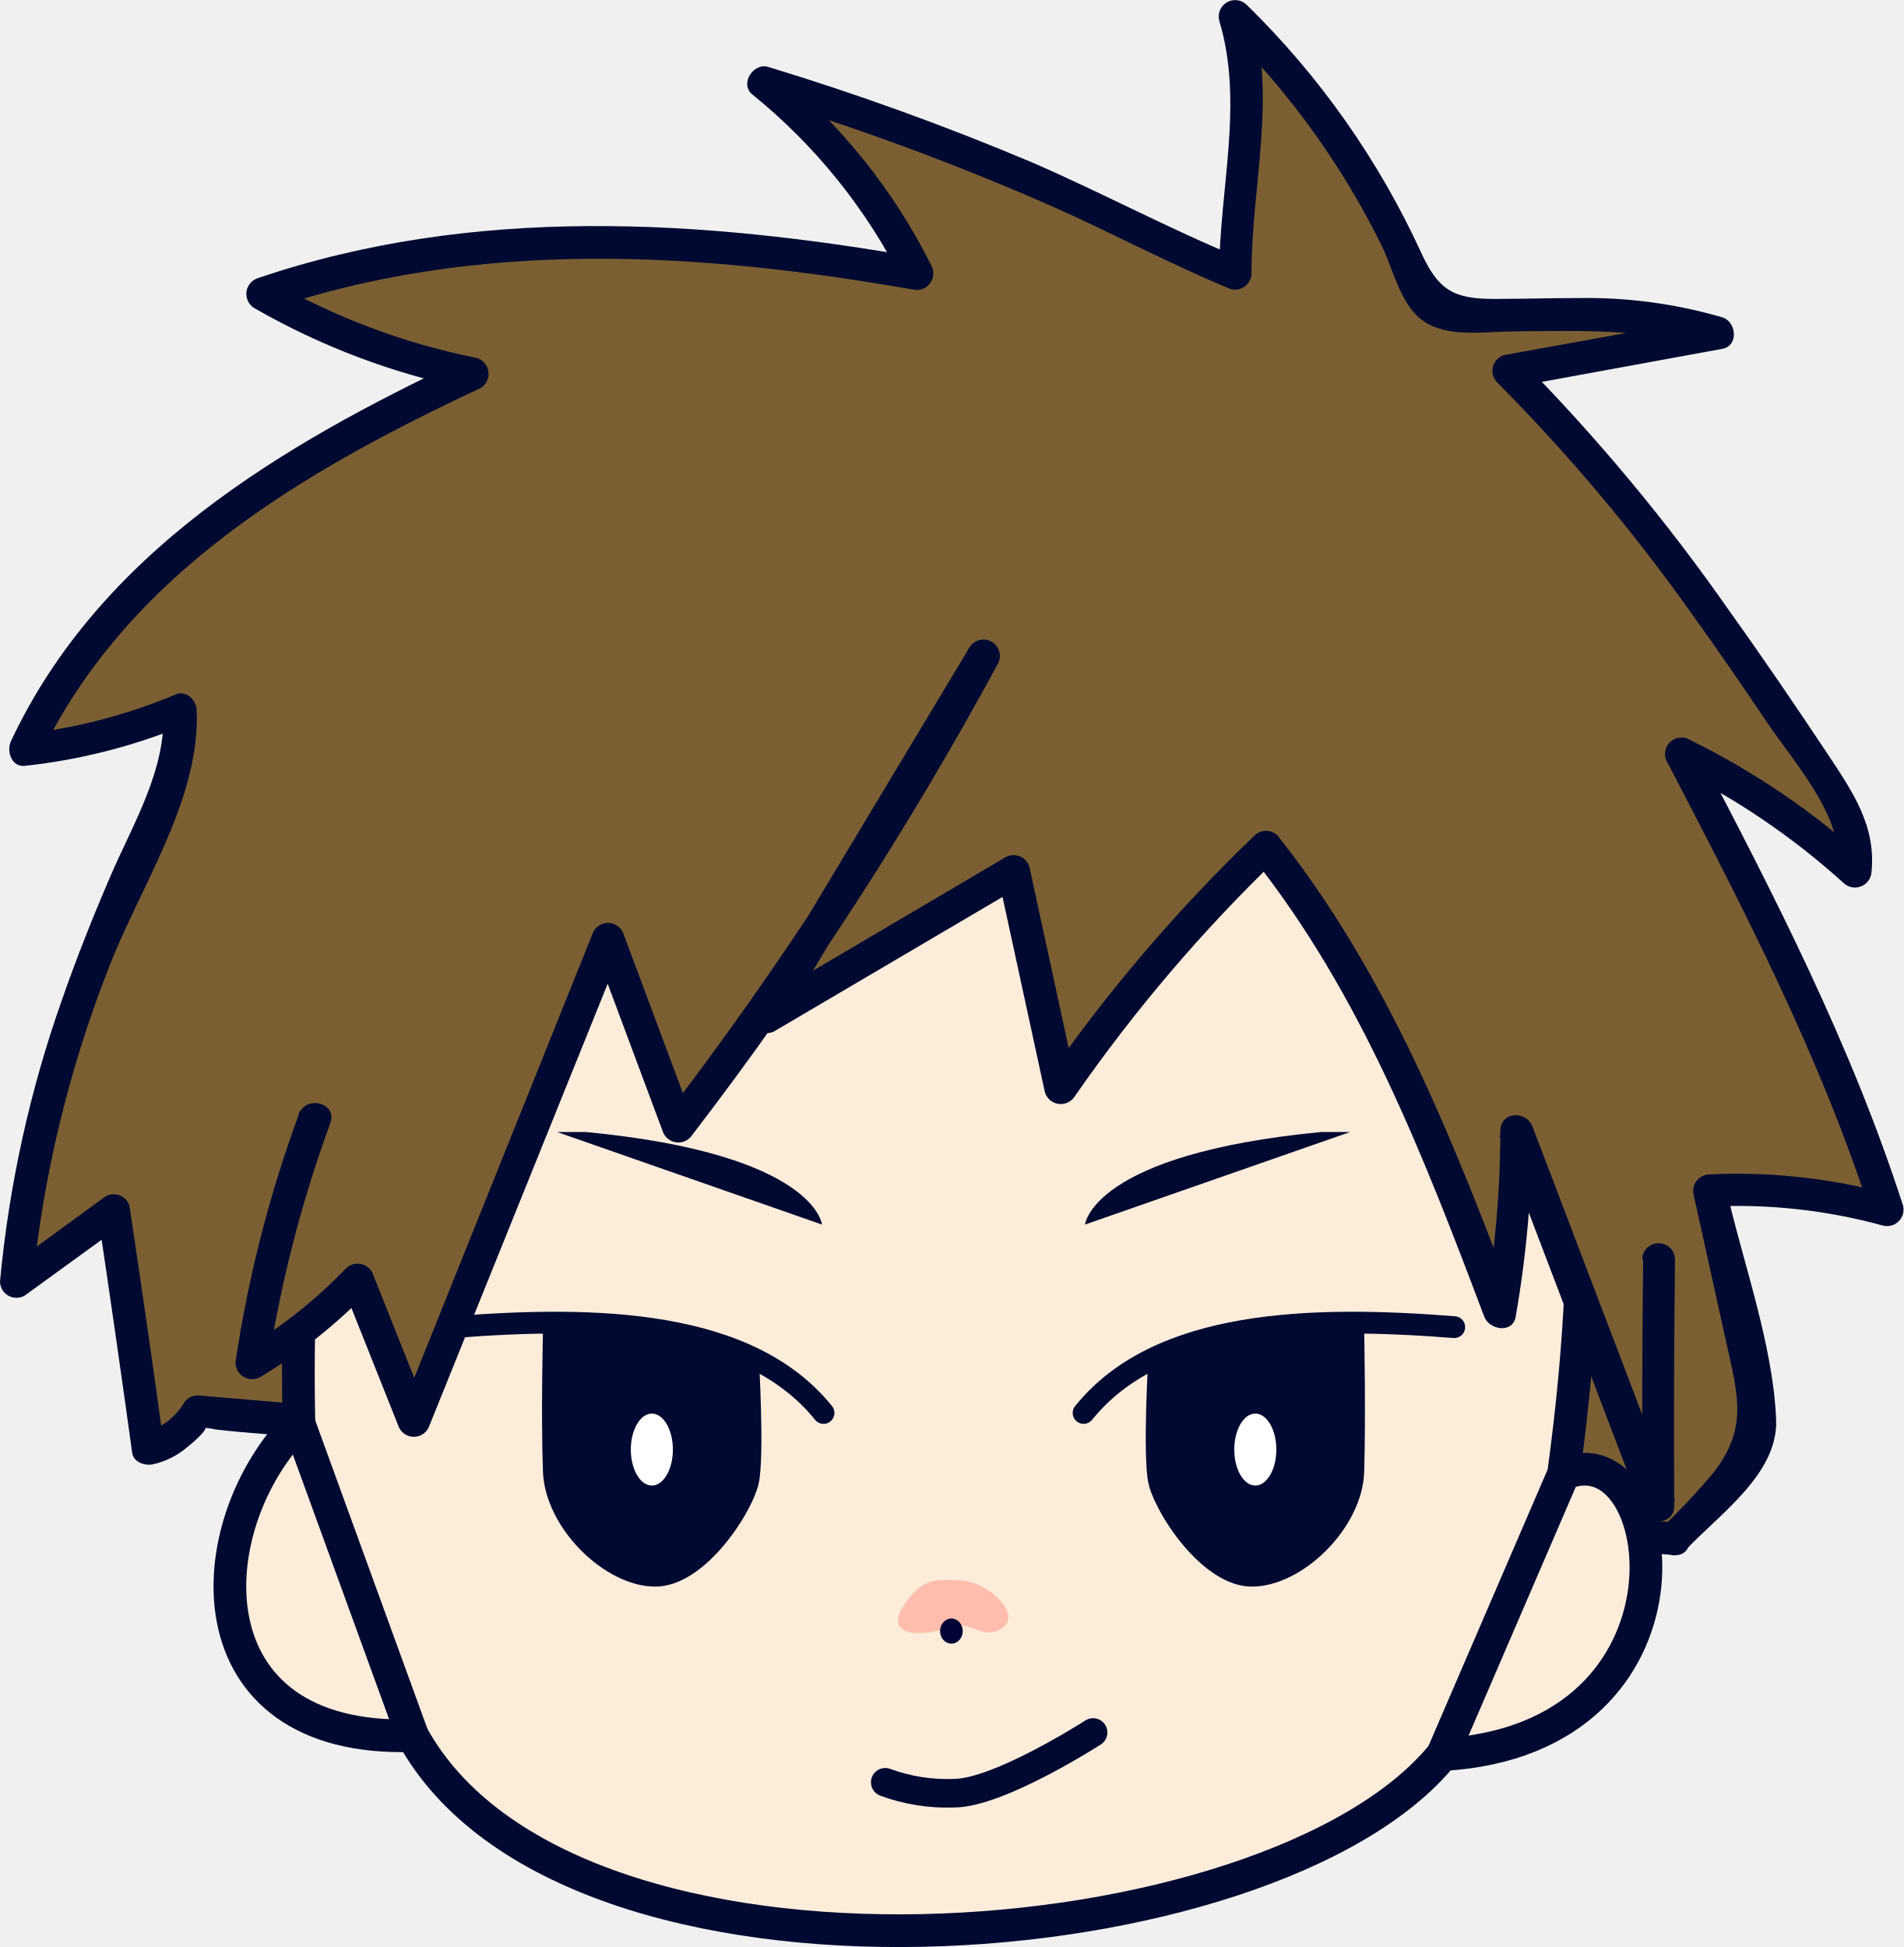
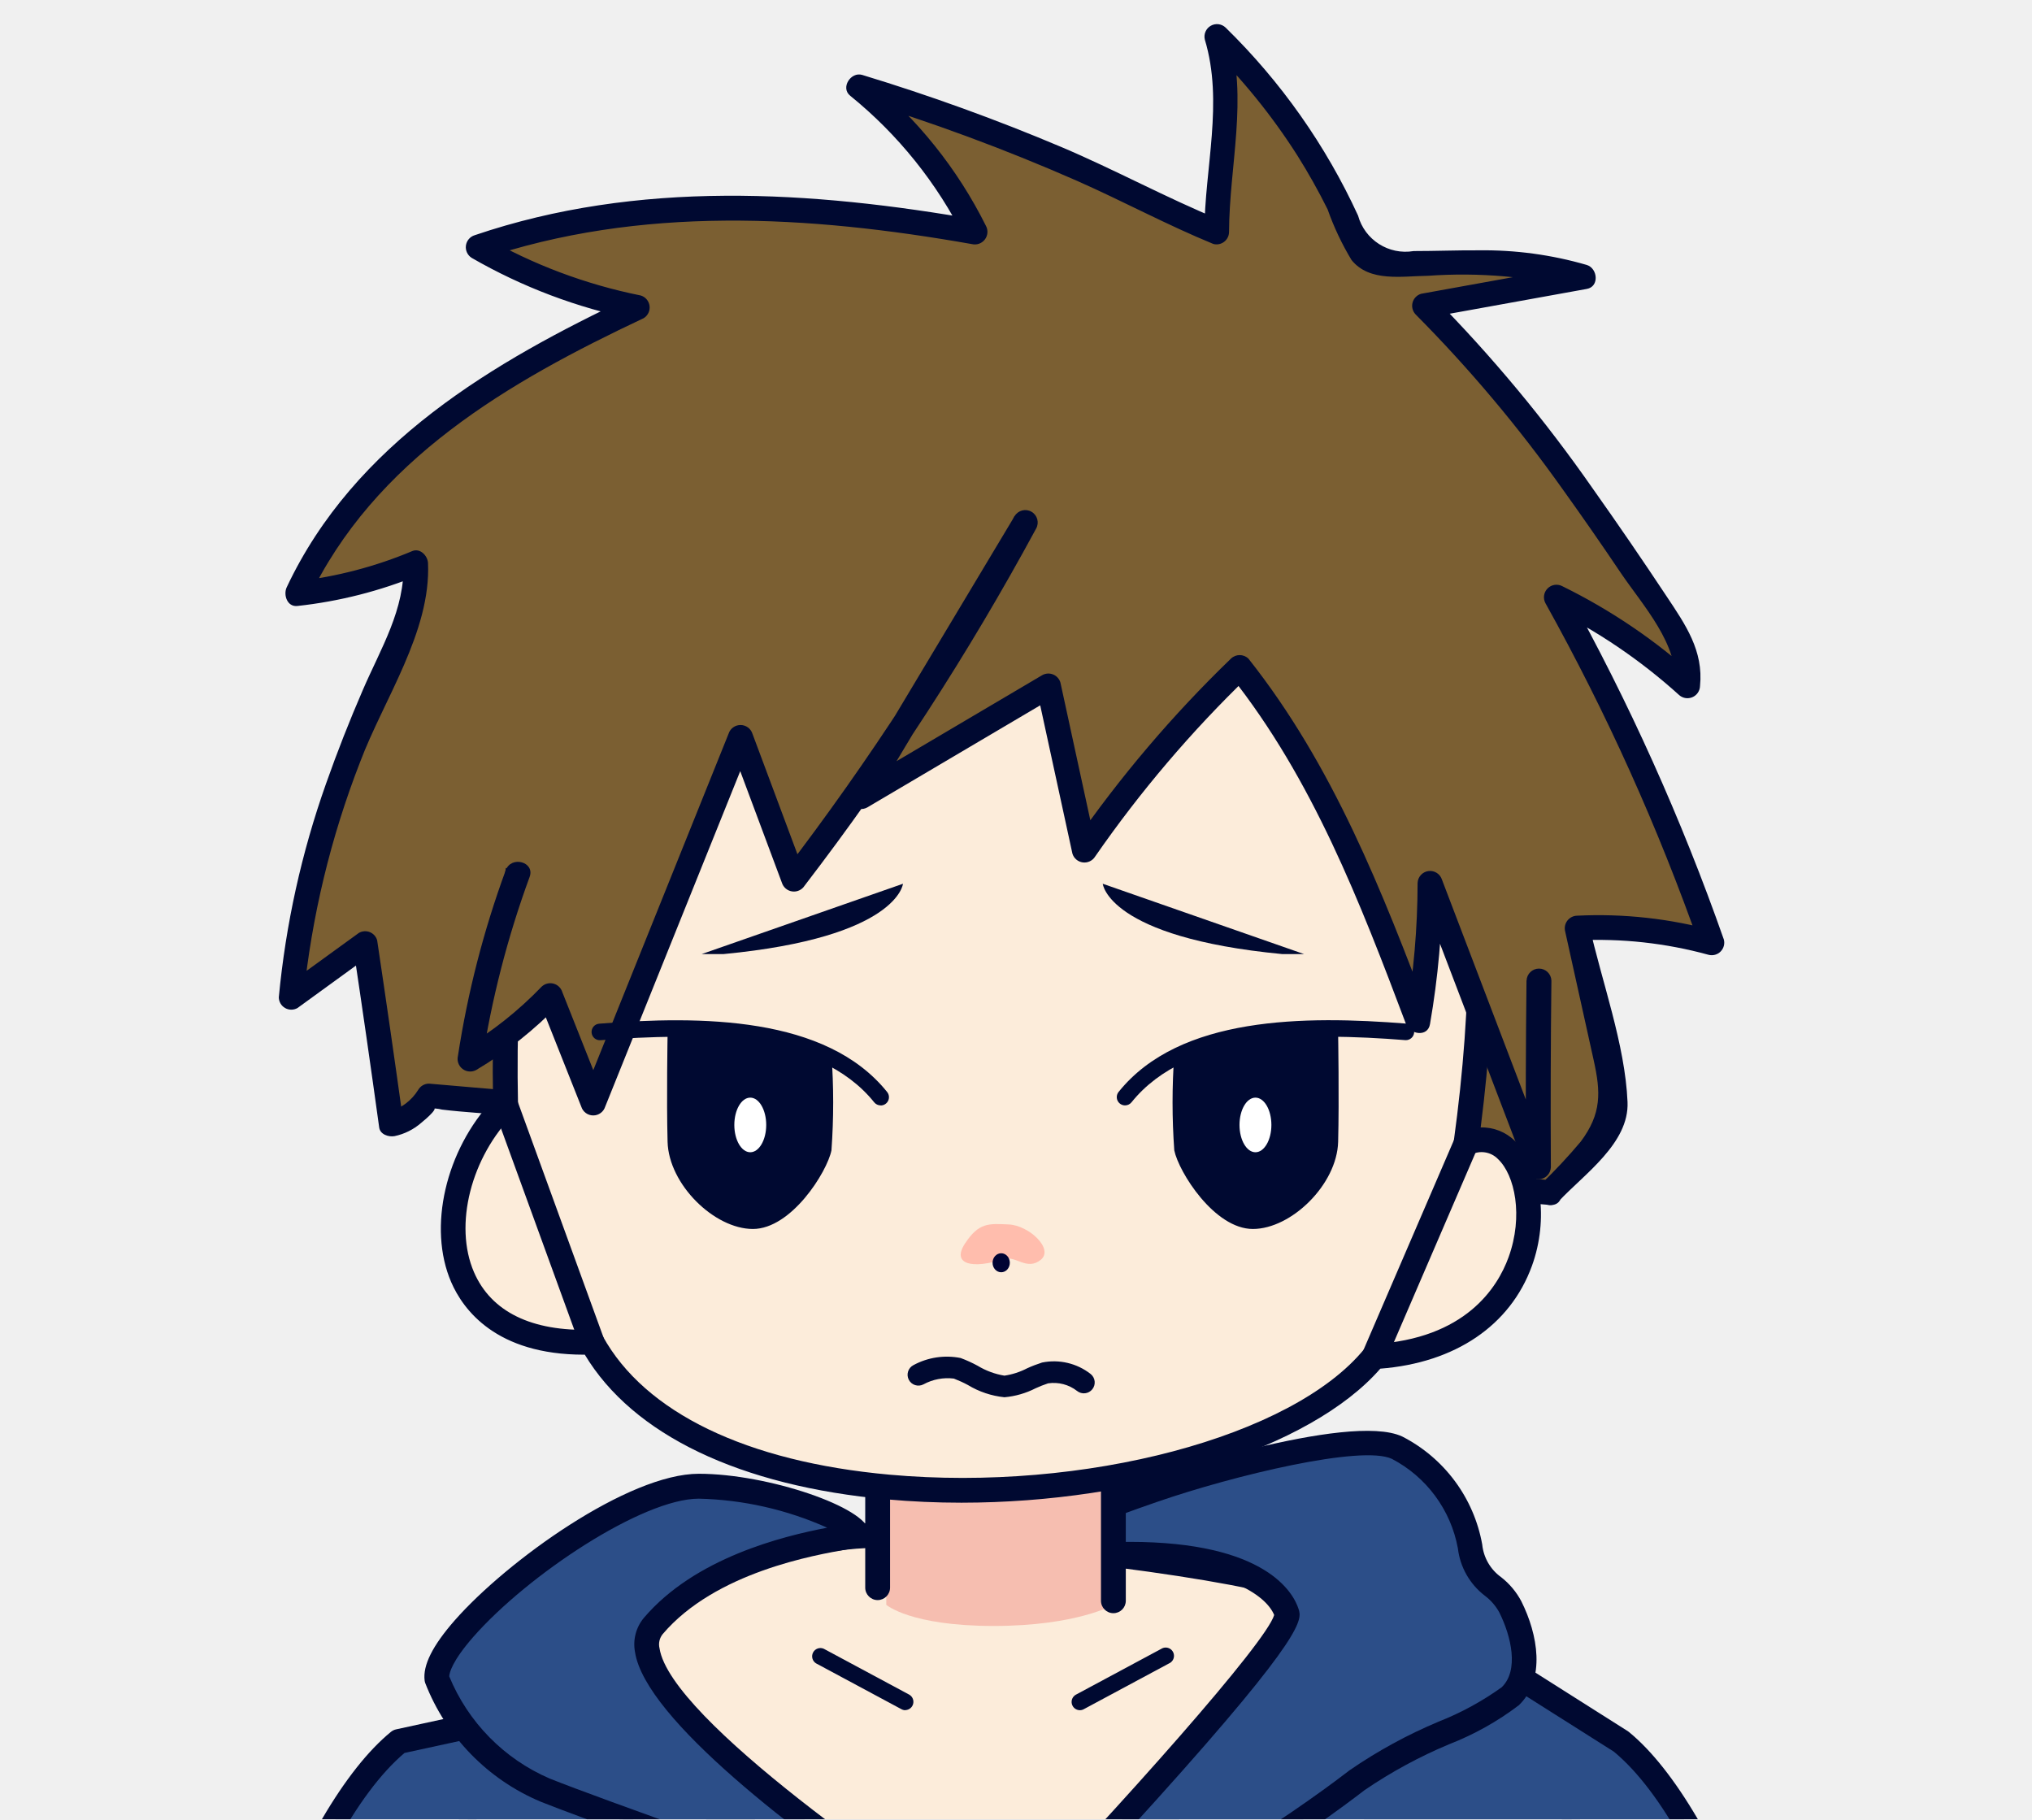
- <svg xmlns="http://www.w3.org/2000/svg" viewBox="0 0 174.65 178.6">
+ <svg xmlns="http://www.w3.org/2000/svg" width="105" height="94">
  <defs>
-     <style>.cls-1{fill:#7b5f32}.cls-2{fill:#000931}.cls-3{fill:#fcecda}.cls-3,.cls-6{stroke:#000931;stroke-linecap:round;stroke-linejoin:round}.cls-3{stroke-width:3px}.cls-6{fill:none}.cls-5{fill:#fff}.cls-6{stroke-width:2px}</style>
+     <clipPath id="a">
+       <path data-name="長方形 211" transform="translate(-7862 4063.336)" fill="#fff" stroke="#707070" d="M0 0h105v94H0z" />
+     </clipPath>
  </defs>
-   <g id="レイヤー_2" data-name="レイヤー 2">
-     <g id="_男_表情パターン_顔だけ_" data-name="【男】表情パターン（顔だけ）">
-       <g id="ノーマル">
-         <path class="cls-1" d="M153.55 141.15l6-6.42a5.23 5.23 0 001.6-6.09l-4.31-19.46a46.87 46.87 0 0116.28 1.8c-4.59-14.59-11.72-28.24-18.81-41.79A63 63 0 01170.19 80c.7-3-1.11-6-2.84-8.58C158.57 58.25 149.71 45 138.42 34l19.2-3.47c-7.61-2.63-15.94-1.37-24-1.68a4.23 4.23 0 01-2.06-.45 4.4 4.4 0 01-1.49-2.23 73.2 73.2 0 00-16.77-24.7c2.47 6.93-.15 16.26 0 23.62l-3.45-1.42A232.77 232.77 0 0070.08 7.59a50 50 0 0114.07 17.53c-20-3.59-41-4.91-60.08 1.83a59.47 59.47 0 0019.27 7.27c-8.29 3.88-16.48 8.1-23.74 13.67S6 60.44 2.25 68.79a46.22 46.22 0 0014.29-3.7c.48 3.86-1.27 7.6-2.89 11.14-6 13.12-11 26.94-12.15 41.33l8.94-6.49q1.63 10.91 3.14 21.81c1.39.07 3.91-2.16 4.56-3.39z" />
-         <path class="cls-2" d="M154.62 142.21c3.07-3.29 8.53-7 8.32-12-.29-7-3.13-14.61-4.64-21.43l-1.45 1.9a50.63 50.63 0 0115.88 1.74 1.51 1.51 0 001.85-1.84c-4.75-14.73-11.81-28.47-19-42.15l-2.05 2A67.25 67.25 0 01169.13 81a1.52 1.52 0 002.56-1c.43-4.25-1.74-7.38-4-10.8-2.92-4.38-5.88-8.75-8.93-13A177 177 0 00139.48 33l-.66 2.51L158 32c1.53-.28 1.31-2.49 0-2.89a44.25 44.25 0 00-13.1-1.77c-2.61 0-5.22.08-7.83.08-3.66 0-5.11-.75-6.71-4.28a76.3 76.3 0 00-16-22.71 1.51 1.51 0 00-2.51 1.46c2.29 7.56 0 15.51 0 23.22l1.9-1.45c-6.5-2.66-12.68-6-19.16-8.8a247.64 247.64 0 00-24.11-8.72c-1.36-.42-2.64 1.54-1.48 2.51a52.08 52.08 0 0113.85 17.22l1.69-2.2c-20.22-3.57-41.13-4.86-60.87 1.84a1.52 1.52 0 00-.36 2.74 65.48 65.48 0 0019.63 7.42l-.36-2.74C25.86 40.8 9.13 50.67 1 68c-.42.9.06 2.4 1.3 2.25a53.63 53.63 0 0014.69-3.75L15 65.09c.25 5.55-2.76 10.39-4.89 15.33-1.6 3.72-3.1 7.48-4.43 11.31A107.37 107.37 0 000 117.56a1.51 1.51 0 002.26 1.29l8.93-6.48-2.2-.9q1.63 10.91 3.14 21.81c.12.85 1.14 1.18 1.85 1.05a7.2 7.2 0 003.22-1.6c.47-.37 2.73-2.28 1-1.74a5 5 0 011.54.13c2.72.33 5.46.47 8.18.71l31.69 2.73 75.71 6.52 18.25 1.57c1.93.16 1.92-2.84 0-3L35 129.44 18.14 128a1.47 1.47 0 00-1.29.74 6.12 6.12 0 01-3.67 2.71l1.84 1q-1.5-10.9-3.14-21.8a1.5 1.5 0 00-2.2-.9l-8.93 6.51 2.25 1.3a108.4 108.4 0 016.84-28.43c2.83-7.53 8.57-15.73 8.2-24 0-.86-.94-1.84-1.89-1.44a50.65 50.65 0 01-13.9 3.64l1.29 2.26c8-16.93 24.27-26.36 40.56-34a1.52 1.52 0 00-.36-2.75 62.69 62.69 0 01-18.92-7.11l-.35 2.74c19.23-6.6 39.53-5.38 59.28-1.91a1.52 1.52 0 001.69-2.2 53.94 53.94 0 00-14.3-17.83L69.68 9a237.37 237.37 0 0126.78 9.9c5.54 2.45 10.86 5.32 16.45 7.62a1.51 1.51 0 001.9-1.45c0-8 2.33-16.15 0-24l-2.51 1.46A74.46 74.46 0 01123 15.82c1.33 2.12 2.56 4.31 3.68 6.55.94 1.91 1.54 4.45 2.88 6.12 2.18 2.71 6.13 1.94 9.23 1.91 6.25-.07 12.34-.28 18.39 1.59V29.1L138 32.57a1.51 1.51 0 00-.66 2.5 167.6 167.6 0 0117.79 21.13c2.39 3.32 4.71 6.7 7 10.1 2.66 3.92 7.05 8.65 6.55 13.65l2.56-1.06a70.09 70.09 0 00-16.17-11A1.51 1.51 0 00153 70c7 13.44 14 26.94 18.66 41.43l1.84-1.85a53 53 0 00-16.68-1.85 1.52 1.52 0 00-1.44 1.9l3.44 15.56c.85 3.85 1 6.43-1.55 9.81a64.74 64.74 0 01-4.81 5.14c-1.28 1.35.83 3.48 2.16 2.07z" />
-         <path class="cls-3" d="M86.42 49.33s-61-15.33-59 81.18C18 140 17.29 159.86 37.84 159.21c14.34 26.08 78.85 21 94.5 1.74 24.75-1.42 20.91-30 11.1-25.75C157 36.48 86.42 49.33 86.42 49.33z" />
-         <path stroke-miterlimit="10" fill="none" stroke-width="3" stroke="#000931" d="M37.84 159.21l-10.44-28.7" />
-         <path class="cls-1" d="M23.44 125a40.9 40.9 0 009.72-7.7l5.18 13 17.81-44.18 6.42 17.21c14.74-13.92 30.94-59 39.06-74.14 0 0-132.1 52.07-72.42 73.42z" />
-         <path class="cls-1" d="M101.63 29.19c41.34 9.52 51 86.33 51 86.33q-.14 11.28-.06 22.56l-13.08-34.33A89.4 89.4 0 01138 120.4c-5.65-15-11.45-30.26-21.54-42.69a138 138 0 00-18.8 22.09l-4.32-19.86-22.68 13.39" />
-         <path class="cls-2" d="M150.74 115.52q-.13 11.28-.07 22.56l3-.4-13.08-34.33c-.58-1.51-2.95-1.4-2.95.4a97.33 97.33 0 01-1.4 16.25h2.89c-5.75-15.25-11.71-30.46-21.92-43.35a1.52 1.52 0 00-2.13 0A148.31 148.31 0 0096 99l2.74.36-4.3-19.82a1.51 1.51 0 00-2.2-.9L69.56 92l2 2.06 19.93-33.13-2.59-1.52a323.24 323.24 0 01-28 43.16l2.74.36-6.42-17.2a1.51 1.51 0 00-2.89 0L36.55 130h2.89l-5.18-13a1.52 1.52 0 00-2.51-.66 44.66 44.66 0 01-9.41 7.47l2.2 1.69a115.84 115.84 0 015.77-22.5c.66-1.81-2.23-2.6-2.89-.79a114.94 114.94 0 00-5.77 22.43 1.52 1.52 0 002.2 1.69 48.13 48.13 0 0010-7.94l-2.51-.66 5.18 13a1.51 1.51 0 002.89 0l17.84-44.21h-2.89l6.42 17.21a1.52 1.52 0 002.74.36 324.52 324.52 0 0028-43.16 1.5 1.5 0 00-2.59-1.52L69 92.57a1.51 1.51 0 002 2.05l22.75-13.39-2.2-.89q2.16 9.93 4.31 19.86a1.52 1.52 0 002.75.35 144.91 144.91 0 0118.55-21.78H115c9.87 12.45 15.61 27.3 21.16 42 .46 1.23 2.61 1.6 2.89 0a101.56 101.56 0 001.51-17l-3 .4 13.08 34.33c.58 1.5 3 1.4 2.95-.4q-.06-11.28.07-22.56a1.5 1.5 0 00-3 0z" />
-         <path class="cls-2" d="M105.35 124.46s-.54 9 0 11.58 4.85 9.5 9.5 9.5 10.15-5.39 10.3-10.54 0-12.89 0-12.89-16.36.13-19.8 2.35z" />
-         <ellipse class="cls-5" cx="115.16" cy="132.97" rx="1.93" ry="3.3" />
-         <path class="cls-2" d="M123.86 103.84l-24.32 8.49s.61-6.47 21.67-8.49" />
-         <path class="cls-6" d="M99.41 129.61c6.87-8.54 20.84-8.91 34-7.87" />
-         <path class="cls-2" d="M69.61 124.46s.54 9 0 11.58-4.85 9.5-9.5 9.5S50 140.15 49.81 135s0-12.89 0-12.89 16.36.13 19.8 2.35z" />
-         <ellipse class="cls-5" cx="59.8" cy="132.97" rx="1.93" ry="3.3" />
-         <path class="cls-2" d="M51.1 103.84l24.31 8.49s-.6-6.47-21.66-8.49" />
-         <path class="cls-6" d="M75.55 129.61c-6.87-8.54-20.84-8.91-33.95-7.87" />
-         <g id="グループ_370" data-name="グループ 370">
-           <path id="パス_1151" data-name="パス 1151" d="M87.6 149.17c-3.76 1.23-6.38.68-4.7-1.88s2.86-2.41 5.29-2.3 5.51 3 3.84 4.29-3.03-.57-4.43-.11z" fill="#ffbdad" />
-         </g>
-         <g id="グループ_371" data-name="グループ 371">
-           <ellipse id="楕円形_27" data-name="楕円形 27" cx="87.28" cy="149.62" rx="1.04" ry="1.15" fill="#000333" />
-         </g>
-         <path d="M100.28 158.92s-8.65 5.57-12.76 5.57a16.39 16.39 0 01-6.31-1" stroke-width="2.62" fill="none" stroke-linecap="round" stroke-linejoin="round" stroke="#000931" />
-         <path class="cls-3" d="M132.34 160.95l11.1-25.75" />
+   <g data-name="マスクグループ 10" transform="translate(7862 -4063.336)" clip-path="url(#a)">
+     <g data-name="グループ 1452">
+       <g data-name="グループ 1451">
+         <path data-name="パス 1900" d="M-7836.136 4228.274s3.924 32.851 4.764 41.9c.793 8.536 7.366 56.21 7.366 56.21h9.465l3.741-79.686.139 1.285v-21.417z" fill="#111" />
+       </g>
+     </g>
+     <g data-name="グループ 1454">
+       <g data-name="グループ 1453">
+         <path data-name="パス 1901" d="M-7785.074 4228.274s-3.924 32.851-4.764 41.9c-.793 8.536-7.367 56.21-7.367 56.21h-9.465l-3.741-79.686-.139 1.285v-21.417z" fill="#111" />
+       </g>
+     </g>
+     <g data-name="グループ 1455">
+       <path data-name="パス 1902" d="M-7840.79 4336.938h25.237a1.84 1.84 0 001.841-1.84v-9.319l-17.88-1.782q-.518-.052-1.04-.052a11.614 11.614 0 00-10.464 6.576l-.749 1.555a3.391 3.391 0 003.055 4.862z" />
+     </g>
+     <g data-name="グループ 1456">
+       <path data-name="パス 1903" d="M-7780.697 4336.938h-25.238a1.84 1.84 0 01-1.84-1.84v-9.319l17.88-1.782q.519-.052 1.04-.052a11.614 11.614 0 0110.464 6.576l.749 1.555a3.391 3.391 0 01-3.055 4.862z" />
+     </g>
+     <g>
+       <g data-name="グループ 1457">
+         <path data-name="パス 1904" d="M-7851.882 4216.162s-.859 3.487 1.327 3.9 10.049 0 10.049 0l4.526-6.767-5.934-1.145z" fill="#2c4e88" />
+         <path data-name="パス 1905" d="M-7846.942 4220.889a24.318 24.318 0 01-3.734-.2 2.251 2.251 0 01-1.512-1.008 5.4 5.4 0 01-.318-3.679.64.64 0 01.384-.442l9.968-4.008a.631.631 0 01.361-.035l5.934 1.145a.641.641 0 01.411.987l-4.526 6.767a.642.642 0 01-.5.284c-.21.018-3.554.189-6.468.189zm-4.381-4.264a3.821 3.821 0 00.216 2.368.958.958 0 00.671.439c1.842.35 8.086.077 9.575.005l3.809-5.695-4.8-.926z" fill="#000931" />
+       </g>
+       <g data-name="グループ 1458">
+         <path data-name="パス 1906" d="M-7846.458 4220.233s-.774 12.333 5.395 12.724l-.421-8.675 3.773 3.489 2.534-12.5z" fill="#fcecda" />
+         <path data-name="パス 1907" d="M-7841.063 4233.598h-.039c-6.731-.426-6.028-12.875-5.994-13.4a.642.642 0 01.382-.547l11.28-4.966a.642.642 0 01.888.714l-2.534 12.5a.642.642 0 01-1.065.344l-2.62-2.424.345 7.107a.642.642 0 01-.641.673zm-4.771-12.939a28.4 28.4 0 00.395 5.693c.628 3.389 1.871 5.351 3.7 5.847l-.383-7.885a.641.641 0 011.076-.5l2.935 2.714 2.062-10.173z" fill="#000931" />
+       </g>
+       <g data-name="グループ 1459">
+         <path data-name="パス 1908" d="M-7786.221 4147.088a20.823 20.823 0 012.242 1.506c.661.577 4 8.176 3.484 13.069s1.315 56.529 1.315 56.529.737 7.951-5.432 8.785-45.177-3.085-45.177-3.085-12.961-8.849-13.586-17.958 1.775-38.337 1.775-38.337l6.345-17.288 10.619-3.221z" fill="#2c4e88" />
+         <path data-name="パス 1909" d="M-7787.252 4227.52c-10.558 0-41.142-3.059-42.579-3.2a.431.431 0 01-.2-.072c-.536-.367-13.14-9.072-13.771-18.283-.62-9.037 1.751-38.108 1.776-38.4a.415.415 0 01.024-.112l6.345-17.288a.43.43 0 01.278-.262l10.619-3.221a.436.436 0 01.124-.018h38.412a.429.429 0 01.217.059 20.9 20.9 0 012.306 1.552c.852.743 4.155 8.491 3.629 13.437-.512 4.807 1.3 55.953 1.317 56.469a12.922 12.922 0 01-.418 4.21c-.817 2.915-2.679 4.648-5.384 5.014a22.22 22.22 0 01-2.695.115zm-42.383-4.043c2.308.23 39.08 3.869 44.967 3.075 2.367-.32 3.937-1.792 4.668-4.375a12.29 12.29 0 00.395-3.946c-.077-2.134-1.833-51.747-1.314-56.614a26.342 26.342 0 00-3.342-12.7 19.018 19.018 0 00-2.076-1.4h-38.234l-10.353 3.136-6.251 17.033c-.119 1.468-2.372 29.434-1.77 38.215.575 8.416 12.177 16.779 13.31 17.576z" fill="#000931" />
+       </g>
+       <g data-name="グループ 1462">
+         <path data-name="パス 1912" d="M-7828.242 4166.134l-1.785 10.677v27.171s-12.024 9.994-13.508 11.165-9.135 1.327-10.775 1.015-2-5.242-2-5.242c.95-5.952 3.8-13.653 4.423-26.146s5.041-27.007 10.491-31.457l7.58-1.649 4.5 5.466" fill="#2c4e88" />
+         <path data-name="パス 1913" d="M-7851.723 4216.945a17.372 17.372 0 01-2.7-.152c-1.97-.376-2.428-4.554-2.522-5.825a.659.659 0 01.006-.148c.3-1.85.761-3.824 1.3-6.109a103.157 103.157 0 003.114-19.969c.756-15.116 6.047-28.1 10.726-31.922a.642.642 0 01.27-.13l7.58-1.649a.641.641 0 01.632.219l4.5 5.466a.642.642 0 11-.991.815l-4.247-5.163-7.044 1.532c-4.96 4.206-9.495 17.995-10.14 30.9a104.3 104.3 0 01-3.147 20.2c-.527 2.229-.982 4.159-1.27 5.942.165 2.082.8 4.457 1.476 4.585a29.725 29.725 0 005.286.039c3.045-.194 4.565-.606 4.972-.927 1.347-1.063 11.585-9.569 13.264-10.963v-26.874a.626.626 0 01.009-.106l1.782-10.676a.642.642 0 011.266.211l-1.774 10.624v27.117a.641.641 0 01-.231.493c-.491.408-12.047 10.013-13.52 11.176-.767.605-2.68 1.009-5.686 1.2-.993.061-2.005.094-2.911.094z" fill="#000931" />
+       </g>
+       <g data-name="グループ 1463">
+         <path data-name="パス 1914" d="M-7767.753 4216.162s.859 3.487-1.327 3.9-10.049 0-10.049 0l-4.526-6.767 5.934-1.145z" fill="#2c4e88" />
+         <path data-name="パス 1915" d="M-7772.694 4220.89c-2.914 0-6.257-.174-6.469-.186a.642.642 0 01-.5-.284l-4.526-6.767a.642.642 0 01.412-.987l5.934-1.145a.625.625 0 01.361.035l9.968 4.008a.64.64 0 01.384.442 5.4 5.4 0 01-.319 3.679 2.251 2.251 0 01-1.512 1.008 24.318 24.318 0 01-3.733.197zm-6.081-1.451c1.489.072 7.734.345 9.575-.005a.956.956 0 00.671-.439 3.816 3.816 0 00.216-2.368l-9.472-3.808-4.8.926z" fill="#000931" />
+       </g>
+       <g data-name="グループ 1464">
+         <path data-name="パス 1916" d="M-7773.177 4220.233s1.58 12.333-4.589 12.724l-.385-8.675-3.381 4.607-2.922-13.622z" fill="#fcecda" />
+         <path data-name="パス 1917" d="M-7777.766 4233.598a.641.641 0 01-.641-.613l-.3-6.855-2.3 3.139a.642.642 0 01-1.145-.245l-2.926-13.623a.641.641 0 01.886-.722l11.28 4.966a.64.64 0 01.378.506c.043.334 1.016 8.228-1.894 11.752a4.492 4.492 0 01-3.291 1.693zm-.384-9.958a.635.635 0 01.186.027.642.642 0 01.454.586l.354 7.964a3.224 3.224 0 001.731-1.13c2.238-2.709 1.8-8.871 1.65-10.417l-9.791-4.311 2.362 11 2.536-3.456a.641.641 0 01.517-.263z" fill="#000931" />
+       </g>
+       <g data-name="グループ 1465">
+         <path data-name="パス 1918" d="M-7791.393 4166.134l1.782 10.677v27.171s12.024 9.994 13.508 11.165 9.135 1.327 10.775 1.015 2.805-5.2 2.805-5.2c-.869-6.683-4.6-13.693-5.226-26.186s-5.041-27.007-10.491-31.457l-7.581-4.8-5.781 2.752" fill="#2c4e88" />
+         <path data-name="パス 1919" d="M-7767.912 4216.945c-.906 0-1.919-.031-2.9-.093-3.006-.192-4.919-.6-5.686-1.2-1.473-1.163-13.029-10.768-13.52-11.176a.641.641 0 01-.231-.493v-27.12l-1.774-10.624a.642.642 0 011.266-.211l1.783 10.676a.666.666 0 01.009.106v26.871c1.678 1.394 11.917 9.9 13.264 10.963.407.321 1.926.733 4.971.927a29.711 29.711 0 005.286-.039c.723-.138 1.747-2.47 2.273-4.606a55.926 55.926 0 00-1.82-7.661 77.112 77.112 0 01-3.395-18.458c-.649-12.976-5.233-26.851-10.226-30.968l-7.248-4.586-5.461 2.6a.642.642 0 11-.552-1.159l5.78-2.753a.643.643 0 01.619.037l7.58 4.8a.65.65 0 01.062.045c4.679 3.821 9.97 16.806 10.726 31.922a74.979 74.979 0 003.348 18.172 55.866 55.866 0 011.873 7.964.637.637 0 01-.012.231c-.3 1.242-1.41 5.321-3.309 5.683a17.362 17.362 0 01-2.706.15z" fill="#000931" />
+       </g>
+       <g data-name="グループ 1466">
+         <path data-name="パス 1920" d="M-7838.406 4220.352c-1.848 1.485-3.566 6.638.573 8.2s4.138.468 12.1 1.8 21.706 1.093 28.265.7 16.944-.312 17.919-3.513-.1-5.27-1.913-5.211-25.61-1.973-25.61-1.973l-28.187-.545z" fill="#2c4e88" />
+         <path data-name="パス 1921" d="M-7808.76 4231.785a114.82 114.82 0 01-17.04-1.016 56.224 56.224 0 00-6.968-.779 14.21 14.21 0 01-5.215-1.039 4.054 4.054 0 01-2.766-3.268 6.648 6.648 0 012.077-5.665.425.425 0 01.195-.088l3.149-.546c.027 0 .053 0 .082-.006l28.186.545c.262.022 23.163 1.974 25.5 1.974h.087a2.363 2.363 0 012.015.95c.813 1.061.93 2.815.321 4.813-.92 3.018-8.506 3.36-15.2 3.662-1.089.049-2.138.1-3.1.154-2.974.178-7.035.309-11.323.309zm-29.459-11.031a5.929 5.929 0 00-1.686 4.8 3.213 3.213 0 002.223 2.6 13.372 13.372 0 004.96.985 57.035 57.035 0 017.062.789c7.7 1.284 21.065 1.12 28.168.7.969-.058 2.022-.105 3.116-.154 5.772-.261 13.677-.617 14.42-3.057.52-1.7.452-3.216-.181-4.043a1.543 1.543 0 00-1.308-.616c-1.829.071-24.687-1.891-25.66-1.975l-28.118-.543z" fill="#000931" />
+       </g>
+       <g data-name="グループ 1467">
+         <path data-name="パス 1922" d="M-7832.069 4195.008c0 5.794.506 11.006-2.248 11.006s-7.723-5.212-7.723-11.006c0-2.322-.228-6.177.379-7.915.907-2.6 2.956-2.575 4.606-2.575 2.754-.003 4.986 4.69 4.986 10.49z" fill="#1c3b69" />
+       </g>
+       <g data-name="グループ 1468">
+         <path data-name="パス 1923" d="M-7780.056 4196.148c0 5.794-2.232 10.491-4.985 10.491s-4.986-4.7-4.986-10.491 2.232-10.491 4.986-10.491c1.889 0 4.14-.264 4.985 3 .387 1.488 0 5.673 0 7.491z" fill="#1c3b69" />
+       </g>
+       <g data-name="グループ 1469">
+         <path data-name="パス 1924" d="M-7833.095 4147.608s10.251-4.984 16.447-4.938 20.354 1.763 21.916 2.96-11.467 19.438-16.47 18.282-20.7-11.306-20.7-11.306z" fill="#fcecda" />
+         <path data-name="パス 1925" d="M-7810.742 4164.604a2.707 2.707 0 01-.606-.066c-5.053-1.169-20.255-10.976-20.9-11.393a.64.64 0 01-.276-.389l-1.2-5a.641.641 0 01.344-.726c.422-.205 10.363-5 16.643-5h.089c5.646.042 20.421 1.651 22.3 3.093.714.547.295 1.712-.209 2.78-2.081 4.424-11.199 16.701-16.185 16.701zm-20.593-12.4c1.9 1.218 15.753 10.036 20.277 11.081.644.151 2.2-.044 5.42-3 5.121-4.715 10.317-12.676 10.4-14.219-1.844-1-15.01-2.705-21.411-2.752h-.08c-5.243 0-13.569 3.706-15.616 4.655z" fill="#000931" />
+       </g>
+       <g data-name="グループ 1470">
+         <path data-name="パス 1926" d="M-7782.029 4164.436c.777 9.89.521 15.6-.944 21.08l-.95 18.78c2.154 6.657 5.135 6.923 3.925 13.453s-6.357 7.723-6.357 7.723a84.809 84.809 0 01-22.254 2.871h-4.161a84.81 84.81 0 01-22.254-2.871s-5.153-1.188-6.357-7.723.591-6.125 2.745-12.782l-.053-17.461c-.74-5.049-3.269-14.654-2.119-23.07" fill="#2c4e88" />
+         <path data-name="パス 1927" d="M-7813.656 4228.991a86.548 86.548 0 01-21.548-2.9c-.191-.043-5.541-1.352-6.808-8.222-.861-4.645-.227-6.012.925-8.495a37.459 37.459 0 001.81-4.5l-.053-17.312c-.156-1.057-.388-2.3-.655-3.735-1-5.38-2.376-12.749-1.458-19.47a.642.642 0 011.272.174c-.89 6.516.461 13.767 1.448 19.061.274 1.469.51 2.738.67 3.829a.6.6 0 01.007.091l.053 17.461a.643.643 0 01-.031.2 38.574 38.574 0 01-1.9 4.746c-1.108 2.389-1.613 3.479-.827 7.722 1.109 6.016 5.678 7.169 5.872 7.215a85.018 85.018 0 0022.1 2.854h4.169a84.721 84.721 0 0022.074-2.845c.228-.055 4.8-1.208 5.907-7.223.726-3.916-.122-5.408-1.406-7.668a27.241 27.241 0 01-2.5-5.472.644.644 0 01-.03-.23l.95-18.78a.639.639 0 01.021-.133c1.445-5.4 1.7-11.054.925-20.864a.642.642 0 111.279-.1c.78 9.931.524 15.7-.947 21.23l-.94 18.594a25.9 25.9 0 002.356 5.109c1.372 2.414 2.363 4.159 1.552 8.534-1.267 6.87-6.617 8.179-6.844 8.231a86.257 86.257 0 01-22.406 2.887h-4.152q-.443.011-.885.011z" fill="#000931" />
+       </g>
+       <g data-name="グループ 1471">
+         <path data-name="パス 1928" d="M-7810.296 4164.057s15.251-15.928 14.783-17.385-2.915-3.123-8.641-3.019l-2.056-1.876a33.377 33.377 0 013.787-1.445c3.106-1.075 10.606-3.135 12.61-2.2a7.152 7.152 0 013.774 5.1c.312 1.978 1.457 1.874 2.082 3.123s1.25 3.406 0 4.618-5.622 2.566-7.912 4.336-12.077 8.957-18.427 8.748z" fill="#2c4e88" />
+         <path data-name="パス 1929" d="M-7810.027 4164.703h-.289a.642.642 0 01-.443-1.085c6.908-7.215 14.178-15.4 14.6-16.836-.413-1.01-2.5-2.592-7.985-2.483a.638.638 0 01-.444-.168l-2.056-1.874a.641.641 0 01.126-1.037 33.158 33.158 0 013.883-1.488c.1-.036 10.32-3.471 13.091-2.173a7.811 7.811 0 014.136 5.582 2.362 2.362 0 00.977 1.687 3.875 3.875 0 011.045 1.249c.853 1.706 1.268 4.012-.127 5.365a14.866 14.866 0 01-3.612 2.02 24.634 24.634 0 00-4.354 2.362c-1.939 1.496-11.838 8.879-18.548 8.879zm6.4-21.7c7.056 0 8.462 2.643 8.728 3.469.171.533.4 1.263-7.351 9.865-2.5 2.774-5.05 5.491-6.462 6.985 6.411-.887 15.375-7.687 16.453-8.52a25.428 25.428 0 014.6-2.512 14.991 14.991 0 003.258-1.776c.9-.872.493-2.63-.127-3.87a2.7 2.7 0 00-.739-.854 3.61 3.61 0 01-1.4-2.457 6.552 6.552 0 00-3.412-4.62c-1.561-.729-8.163.852-12.129 2.224-1.379.477-2.27.811-2.83 1.034l1.134 1.033zm7.488 3.712z" fill="#000931" />
+       </g>
+       <g data-name="グループ 1472">
+         <path data-name="パス 1930" d="M-7833.825 4155.833c4.2 1.678 23.046 8.224 23.046 8.224s-20.659-12.952-17.464-16.709 9.4-4.466 10.386-4.679-3.662-2.543-8.034-2.543-13.844 7.567-13.531 9.961a10.381 10.381 0 005.597 5.746z" fill="#2c4e88" />
+         <path data-name="パス 1931" d="M-7810.778 4164.699a.634.634 0 01-.21-.036c-.189-.065-18.907-6.57-23.074-8.235a10.949 10.949 0 01-5.966-6.133.626.626 0 01-.03-.125c-.1-.785.406-1.8 1.553-3.109 2.713-3.089 8.975-7.577 12.615-7.577 3.569 0 8.672 1.736 8.806 3a.754.754 0 01-.637.816c-.107.023-.272.052-.486.089-1.69.293-6.83 1.183-9.547 4.377a.842.842 0 00-.166.737c.567 3.679 12.812 12.084 17.482 15.012a.642.642 0 01-.341 1.185zm-28.009-14.747a9.811 9.811 0 005.2 5.284c2.8 1.117 12.241 4.445 18.128 6.507-5.222-3.579-13.19-9.556-13.728-13.047a2.138 2.138 0 01.456-1.764c2.643-3.108 7.177-4.222 9.474-4.661a17.193 17.193 0 00-6.633-1.5c-2.9 0-8.829 3.926-11.651 7.14-1.111 1.269-1.238 1.867-1.246 2.041z" fill="#000931" />
+       </g>
+       <g data-name="グループ 1473">
+         <path data-name="パス 1932" d="M-7804.467 4140.126v6.129s-1.884 1.093-6.192 1.093-5.544-1.093-5.544-1.093v-6.129h11.735" fill="#f6beb0" />
+       </g>
+       <g data-name="グループ 1474">
+         <path data-name="パス 1933" d="M-7815.218 4151.701a.425.425 0 01-.2-.051l-4.417-2.371a.428.428 0 01.4-.754l4.417 2.371a.428.428 0 01-.2.8z" fill="#000931" />
+       </g>
+       <g data-name="グループ 1475">
+         <path data-name="パス 1934" d="M-7806.21 4151.701a.428.428 0 01-.2-.8l4.417-2.371a.428.428 0 11.4.754l-4.417 2.371a.423.423 0 01-.2.046z" fill="#000931" />
+       </g>
+       <g data-name="グループ 1476">
+         <path data-name="パス 1935" d="M-7808.277 4174.991a7.236 7.236 0 01-2.245-.407c-1.873-.632-3.692-1.9-3.536-3.309.139-1.255 1.56-7.326 2.452-7.891a.731.731 0 01.458-.111l2.5.052a.642.642 0 01.584.407c.538 1.368 3.158 8.3 1.964 10.287a2.375 2.375 0 01-2.177.972zm-2.649-10.43a36.018 36.018 0 00-1.857 6.855c-.047.423.947 1.37 2.671 1.952 1.376.465 2.626.46 2.908-.01.615-1.026-.7-5.6-1.9-8.759zm-.476-.038zm0 0zm0 0zm0 0zm0 0zm0 0zm0 0z" fill="#000931" />
+       </g>
+       <g data-name="グループ 1477">
+         <path data-name="パス 1936" d="M-7810.297 4166.152c.783-.159 1.471.7 1.51 2.167s.2 2.694-1.288 2.323a1.669 1.669 0 01-1.132-2.219c.078-.495.143-2.115.91-2.271z" fill="#000931" />
+       </g>
+       <g data-name="グループ 1478">
+         <path data-name="パス 1937" d="M-7813.011 4228.948a.642.642 0 01-.64-.61c-.165-3.327.162-17.537.378-26.94.068-2.961.124-5.416.149-6.849.1-5.873.718-21.09.724-21.243a.642.642 0 111.282.052c-.006.153-.62 15.355-.723 21.214-.025 1.434-.082 3.892-.15 6.856-.216 9.385-.541 23.567-.379 26.848a.642.642 0 01-.609.672z" fill="#000931" />
+       </g>
+       <g data-name="グループ 1479">
+         <path data-name="パス 1938" d="M-7808.763 4228.948a.642.642 0 01-.642-.636c-.025-2.849.032-9.272.1-16.71.131-14.677.31-34.778-.089-37.17a.642.642 0 111.266-.211c.418 2.5.246 21.849.107 37.393-.066 7.432-.123 13.849-.1 16.686a.642.642 0 01-.636.648z" fill="#000931" />
+       </g>
+       <g data-name="グループ 1480">
+         <path data-name="パス 1939" d="M-7816.649 4146.011a.642.642 0 01-.642-.642v-5.4a.642.642 0 111.283 0v5.4a.642.642 0 01-.641.642z" fill="#000931" />
+       </g>
+       <g data-name="グループ 1481">
+         <path data-name="パス 1940" d="M-7804.467 4146.688a.642.642 0 01-.642-.642v-5.92a.642.642 0 111.283 0v5.92a.641.641 0 01-.641.642z" fill="#000931" />
+       </g>
+       <g data-name="グループ 1482">
+         <path data-name="パス 1941" d="M-7784.611 4213.945a1.876 1.876 0 01-.794 1.022c-1.977 1.044-4.842-.672-7.651.161a20.546 20.546 0 01-9.889 0c-2.97-.783-1.2-3.854 5.569-5.414s6.135-5.43 9.211-4.636a4.193 4.193 0 011.865 1.049 25.666 25.666 0 001.455 7.279c.079.174.156.351.234.539z" fill="#1c3b69" />
+       </g>
+     </g>
+     <g>
+       <g data-name="グループ 1489">
+         <g data-name="グループ 1485">
+           <g data-name="グループ 1484">
+             <path data-name="パス 1943" d="M-7781.915 4124.957l2.572-2.742a2.233 2.233 0 00.685-2.606l-1.842-8.321a19.988 19.988 0 016.964.767c-1.964-6.241-5.013-12.077-8.046-17.875a26.974 26.974 0 016.787 4.6c.3-1.294-.475-2.568-1.214-3.671-3.755-5.608-7.547-11.261-12.375-15.977l8.211-1.485c-3.256-1.128-6.817-.586-10.261-.719a1.769 1.769 0 01-.88-.194 1.892 1.892 0 01-.639-.952 31.32 31.32 0 00-7.172-10.566c1.057 2.966-.063 6.955 0 10.1l-1.477-.606a99.771 99.771 0 00-17.013-6.885 21.413 21.413 0 016.015 7.5c-8.532-1.535-17.524-2.1-25.7.786a25.419 25.419 0 008.245 3.109 54.375 54.375 0 00-10.157 5.845 23.8 23.8 0 00-7.421 8.943 19.97 19.97 0 006.115-1.582 9.121 9.121 0 01-1.237 4.762c-2.576 5.612-4.712 11.523-5.2 17.678l3.82-2.772q.7 4.66 1.344 9.328c.6.026 1.674-.926 1.953-1.453z" fill="#7b5f32" />
+           </g>
+         </g>
+         <g data-name="グループ 1488">
+           <g data-name="グループ 1487">
+             <g data-name="グループ 1486">
+               <path data-name="パス 1944" d="M-7781.462 4125.411c1.315-1.406 3.652-3 3.562-5.134-.125-2.986-1.341-6.248-1.986-9.163l-.619.812a21.585 21.585 0 016.793.744.647.647 0 00.789-.789 116.248 116.248 0 00-8.11-18.028l-.878.878a28.718 28.718 0 016.657 4.5.65.65 0 001.1-.453c.183-1.816-.745-3.157-1.719-4.618a216.187 216.187 0 00-3.821-5.576 75.474 75.474 0 00-8.237-9.908l-.283 1.073 8.211-1.485c.657-.119.562-1.064 0-1.237a19.094 19.094 0 00-5.6-.757c-1.116-.007-2.232.038-3.348.038a2.541 2.541 0 01-2.874-1.834 32.618 32.618 0 00-6.845-9.714.646.646 0 00-1.072.624c.977 3.235-.012 6.636-.023 9.933l.812-.619c-2.78-1.14-5.426-2.589-8.2-3.764a104.488 104.488 0 00-10.294-3.727c-.584-.178-1.132.659-.625 1.072a22.261 22.261 0 015.915 7.367l.725-.942c-8.653-1.524-17.6-2.081-26.039.785a.65.65 0 00-.153 1.173 27.927 27.927 0 008.4 3.174l-.153-1.173c-7.152 3.368-14.31 7.59-17.808 15.018-.183.388.024 1.026.554.965a23.085 23.085 0 006.286-1.6l-.812-.619c.105 2.371-1.183 4.443-2.093 6.556a74.58 74.58 0 00-1.9 4.836 46 46 0 00-2.443 11.047.645.645 0 00.965.554l3.82-2.773-.942-.383q.7 4.661 1.344 9.328c.05.363.486.5.789.448a3.048 3.048 0 001.378-.684c.2-.159 1.169-.976.421-.744a2.085 2.085 0 01.659.056c1.16.139 2.334.2 3.5.3l13.556 1.167 32.384 2.789 7.807.672c.823.071.818-1.213 0-1.283l-50.709-4.366-7.212-.621a.645.645 0 00-.554.318 2.617 2.617 0 01-1.569 1.157l.789.448q-.647-4.668-1.344-9.328a.644.644 0 00-.943-.383l-3.828 2.775.966.554a46.275 46.275 0 012.925-12.16c1.211-3.218 3.666-6.728 3.508-10.279-.017-.37-.4-.787-.812-.619a21.781 21.781 0 01-5.945 1.559l.554.965c3.41-7.243 10.381-11.277 17.347-14.557a.648.648 0 00-.153-1.173 26.857 26.857 0 01-8.09-3.042l-.154 1.172c8.227-2.792 16.925-2.271 25.357-.785a.651.651 0 00.725-.943 23.061 23.061 0 00-6.115-7.627l-.625 1.072a101.624 101.624 0 0111.455 4.233c2.367 1.047 4.642 2.276 7.036 3.258a.646.646 0 00.812-.619c.011-3.43.995-6.907-.023-10.275l-1.072.625a32.013 32.013 0 014.615 5.682 31.581 31.581 0 011.573 2.8 14.236 14.236 0 001.235 2.616c.93 1.158 2.621.83 3.947.816a25.161 25.161 0 017.864.681v-1.237l-8.211 1.485a.646.646 0 00-.283 1.072 71.671 71.671 0 017.6 9.037 177.7 177.7 0 013 4.318c1.136 1.678 3.016 3.7 2.8 5.84l1.1-.454a29.964 29.964 0 00-6.916-4.7.647.647 0 00-.878.878 114.257 114.257 0 017.981 17.722l.789-.789a22.643 22.643 0 00-7.134-.79.651.651 0 00-.619.812l1.474 6.656c.364 1.644.419 2.747-.665 4.2a28.165 28.165 0 01-2.055 2.2c-.564.589.341 1.499.907.894z" fill="#000931" />
+             </g>
+           </g>
+         </g>
+       </g>
+       <g data-name="グループ 1495">
+         <g data-name="グループ 1492">
+           <g data-name="グループ 1490">
+             <path data-name="パス 1945" d="M-7810.636 4085.682s-26.081-6.555-25.244 34.727c-4.045 4.045-4.324 12.552 4.463 12.273 6.137 11.157 33.729 8.974 40.423.745 10.589-.609 8.945-12.84 4.747-11.015 5.799-42.225-24.389-36.73-24.389-36.73z" fill="#fcecda" />
+           </g>
+           <g data-name="グループ 1491">
+             <path data-name="パス 1946" d="M-7812.317 4140.979c-1.281 0-2.563-.056-3.834-.17-7.615-.687-13.143-3.337-15.63-7.478h-.049c-4.54 0-6.241-2.329-6.855-3.748-1.221-2.821-.29-6.825 2.162-9.428-.269-15.327 3.11-25.9 10.046-31.421a19.625 19.625 0 0115.865-3.706c1.326-.212 11.156-1.51 18.36 5.386 6.349 6.077 8.622 16.564 6.764 31.176a2.429 2.429 0 011.772.7c1.369 1.287 1.746 4.06.877 6.451-1.121 3.084-3.968 5.01-7.836 5.313-3.597 4.139-12.561 6.924-21.642 6.925zm-19.1-8.938a.642.642 0 01.563.333c2.172 3.948 7.434 6.49 14.816 7.157 10.058.907 20.84-1.951 24.547-6.508a.641.641 0 01.461-.236c4.755-.273 6.415-2.93 6.982-4.489.773-2.128.328-4.253-.55-5.078a1.178 1.178 0 00-1.393-.219.642.642 0 01-.891-.676c2.011-14.65-.092-25.071-6.25-30.975-7.094-6.8-17.287-5.055-17.389-5.037a.633.633 0 01-.27-.009c-.08-.019-8.146-1.946-14.9 3.445-6.636 5.3-9.847 15.607-9.542 30.647a.641.641 0 01-.188.466c-2.243 2.244-3.14 5.774-2.085 8.21.883 2.039 2.98 3.071 6.074 2.969z" fill="#000931" />
+           </g>
+         </g>
+         <g data-name="グループ 1494">
+           <g data-name="グループ 1493">
+             <path data-name="長方形 212" fill="#000931" d="M-7836.479 4120.629l1.206-.439 4.467 12.277-1.206.438z" />
+           </g>
+         </g>
+       </g>
+       <g data-name="グループ 1500">
+         <g data-name="グループ 1497">
+           <g data-name="グループ 1496">
+             <path data-name="パス 1947" d="M-7837.572 4118.07a17.586 17.586 0 004.158-3.3l2.214 5.576 7.618-18.929 2.748 7.361c6.3-5.956 13.232-25.244 16.705-31.711 0 0-56.505 22.271-30.977 31.4z" fill="#7b5f32" />
+           </g>
+         </g>
+         <g data-name="グループ 1499">
+           <g data-name="グループ 1498">
+             <path data-name="パス 1948" d="M-7804.127 4077.071c17.684 4.07 21.795 36.926 21.795 36.926q-.058 4.824-.028 9.648l-5.6-14.685a37.945 37.945 0 01-.623 7.122c-2.414-6.409-4.9-12.941-9.212-18.26a59.128 59.128 0 00-8.035 9.448l-1.845-8.495-9.7 5.727" fill="#7b5f32" />
+           </g>
+         </g>
+       </g>
+       <g data-name="グループ 1503">
+         <g data-name="グループ 1502">
+           <g data-name="グループ 1501">
+             <path data-name="パス 1949" d="M-7783.121 4113.997q-.055 4.824-.028 9.648l1.261-.171-5.6-14.685a.645.645 0 00-1.26.171 41.448 41.448 0 01-.6 6.952h1.237c-2.459-6.523-5.007-13.029-9.377-18.543a.649.649 0 00-.908 0 63.718 63.718 0 00-8.135 9.578l1.172.153-1.845-8.494a.648.648 0 00-.943-.384l-9.7 5.727.878.878 8.5-14.183-1.108-.648a138.787 138.787 0 01-11.964 18.462l1.172.154-2.748-7.361a.648.648 0 00-1.237 0l-7.611 18.926h1.237l-2.214-5.576a.65.65 0 00-1.072-.283 19.154 19.154 0 01-4.028 3.195l.942.725a49.633 49.633 0 012.468-9.594c.284-.777-.955-1.112-1.237-.341a49.64 49.64 0 00-2.468 9.594.651.651 0 00.943.725 20.45 20.45 0 004.288-3.4l-1.072-.283 2.214 5.576a.648.648 0 001.237 0l7.619-18.929h-1.237l2.748 7.36a.652.652 0 001.172.154 138.871 138.871 0 0011.967-18.457.642.642 0 00-1.108-.648l-8.5 14.184a.646.646 0 00.878.878l9.7-5.727-.942-.384 1.845 8.495a.649.649 0 001.173.153 61.953 61.953 0 017.927-9.317h-.908c4.222 5.325 6.674 11.679 9.048 17.977.2.527 1.119.688 1.237 0a43.535 43.535 0 00.646-7.293l-1.26.171 5.6 14.685a.645.645 0 001.26-.17q-.027-4.824.028-9.648a.642.642 0 00-1.283 0z" fill="#000931" />
+           </g>
+         </g>
+       </g>
+       <g data-name="グループ 1505">
+         <g data-name="グループ 1504">
+           <path data-name="パス 1950" d="M-7801.321 4117.821a34.511 34.511 0 000 4.954c.231 1.123 2.074 4.061 4.061 4.061s4.349-2.3 4.406-4.507 0-5.515 0-5.515-7.001.056-8.467 1.007z" fill="#000931" />
+         </g>
+       </g>
+       <g data-name="グループ 1507">
+         <g data-name="グループ 1506">
+           <ellipse data-name="楕円形 88" cx=".824" cy="1.411" rx=".824" ry="1.411" fill="#fff" transform="translate(-7797.951 4120.05)" />
+         </g>
+       </g>
+       <g data-name="グループ 1509">
+         <g data-name="グループ 1508">
+           <path data-name="パス 1951" d="M-7794.617 4112.632l-10.4-3.633s.259 2.77 9.269 3.633" fill="#000931" />
+         </g>
+       </g>
+       <g data-name="グループ 1514">
+         <g data-name="グループ 1513">
+           <g data-name="グループ 1512">
+             <g data-name="グループ 1511">
+               <g data-name="グループ 1510">
+                 <path data-name="パス 1952" d="M-7803.862 4120.451a.428.428 0 01-.333-.7c3.151-3.919 9.61-3.942 14.887-3.525a.428.428 0 01-.068.853c-5.065-.4-11.252-.4-14.152 3.208a.428.428 0 01-.334.164z" fill="#000931" />
+               </g>
+             </g>
+           </g>
+         </g>
+       </g>
+       <g data-name="グループ 1516">
+         <g data-name="グループ 1515">
+           <path data-name="パス 1953" d="M-7819.036 4117.821a34.493 34.493 0 010 4.954c-.23 1.123-2.073 4.061-4.061 4.061s-4.349-2.3-4.407-4.507 0-5.515 0-5.515 6.999.056 8.468 1.007z" fill="#000931" />
+         </g>
+       </g>
+       <g data-name="グループ 1518">
+         <g data-name="グループ 1517">
+           <ellipse data-name="楕円形 89" cx=".824" cy="1.411" rx=".824" ry="1.411" fill="#fff" transform="translate(-7824.055 4120.05)" />
+         </g>
+       </g>
+       <g data-name="グループ 1520">
+         <g data-name="グループ 1519">
+           <path data-name="パス 1954" d="M-7825.74 4112.632l10.4-3.633s-.258 2.77-9.268 3.633" fill="#000931" />
+         </g>
+       </g>
+       <g data-name="グループ 1525">
+         <g data-name="グループ 1524">
+           <g data-name="グループ 1523">
+             <g data-name="グループ 1522">
+               <g data-name="グループ 1521">
+                 <path data-name="パス 1955" d="M-7816.494 4120.451a.428.428 0 01-.334-.16c-2.9-3.607-9.087-3.609-14.153-3.208a.428.428 0 01-.068-.853c5.276-.418 11.735-.394 14.887 3.525a.428.428 0 01-.333.7z" fill="#000931" />
+               </g>
+             </g>
+           </g>
+         </g>
+       </g>
+       <g data-name="グループ 370">
+         <g data-name="パス 1151">
+           <g data-name="グループ 1526">
+             <path data-name="パス 1956" d="M-7810.125 4128.388c-1.607.528-2.729.293-2.011-.8s1.227-1.032 2.263-.986 2.359 1.269 1.644 1.835-1.305-.245-1.896-.049z" fill="#ffbdad" />
+           </g>
+         </g>
+       </g>
+       <g data-name="グループ 371">
+         <g data-name="楕円形 27">
+           <g data-name="グループ 1527">
+             <ellipse data-name="楕円形 90" cx=".446" cy=".491" rx=".446" ry=".491" fill="#000333" transform="translate(-7810.711 4128.091)" />
+           </g>
+         </g>
+       </g>
+       <g data-name="グループ 1530">
+         <g data-name="グループ 1528">
+           <path data-name="線 11" fill="#fcecda" d="M-7790.99 4133.428l4.747-11.015" />
+         </g>
+         <g data-name="グループ 1529">
+           <path data-name="パス 1957" d="M-7790.99 4134.069a.641.641 0 01-.589-.9l4.747-11.015a.642.642 0 111.178.508l-4.747 11.015a.64.64 0 01-.589.392z" fill="#000931" />
+         </g>
+       </g>
+       <g data-name="グループ 1532">
+         <g data-name="グループ 1531">
+           <path data-name="パス 1958" d="M-7810.096 4135.531a4.53 4.53 0 01-1.89-.633 6.232 6.232 0 00-.725-.332 2.618 2.618 0 00-1.573.3.56.56 0 01-.517-.994 3.63 3.63 0 012.439-.369 6.811 6.811 0 01.879.4 3.875 3.875 0 001.385.512 3.734 3.734 0 001.169-.378 6.914 6.914 0 01.776-.3 3.076 3.076 0 012.509.591.561.561 0 01-.7.878 1.963 1.963 0 00-1.5-.393 6.176 6.176 0 00-.641.253 4.384 4.384 0 01-1.611.465z" fill="#000931" />
+         </g>
      </g>
    </g>
  </g>
</svg>
